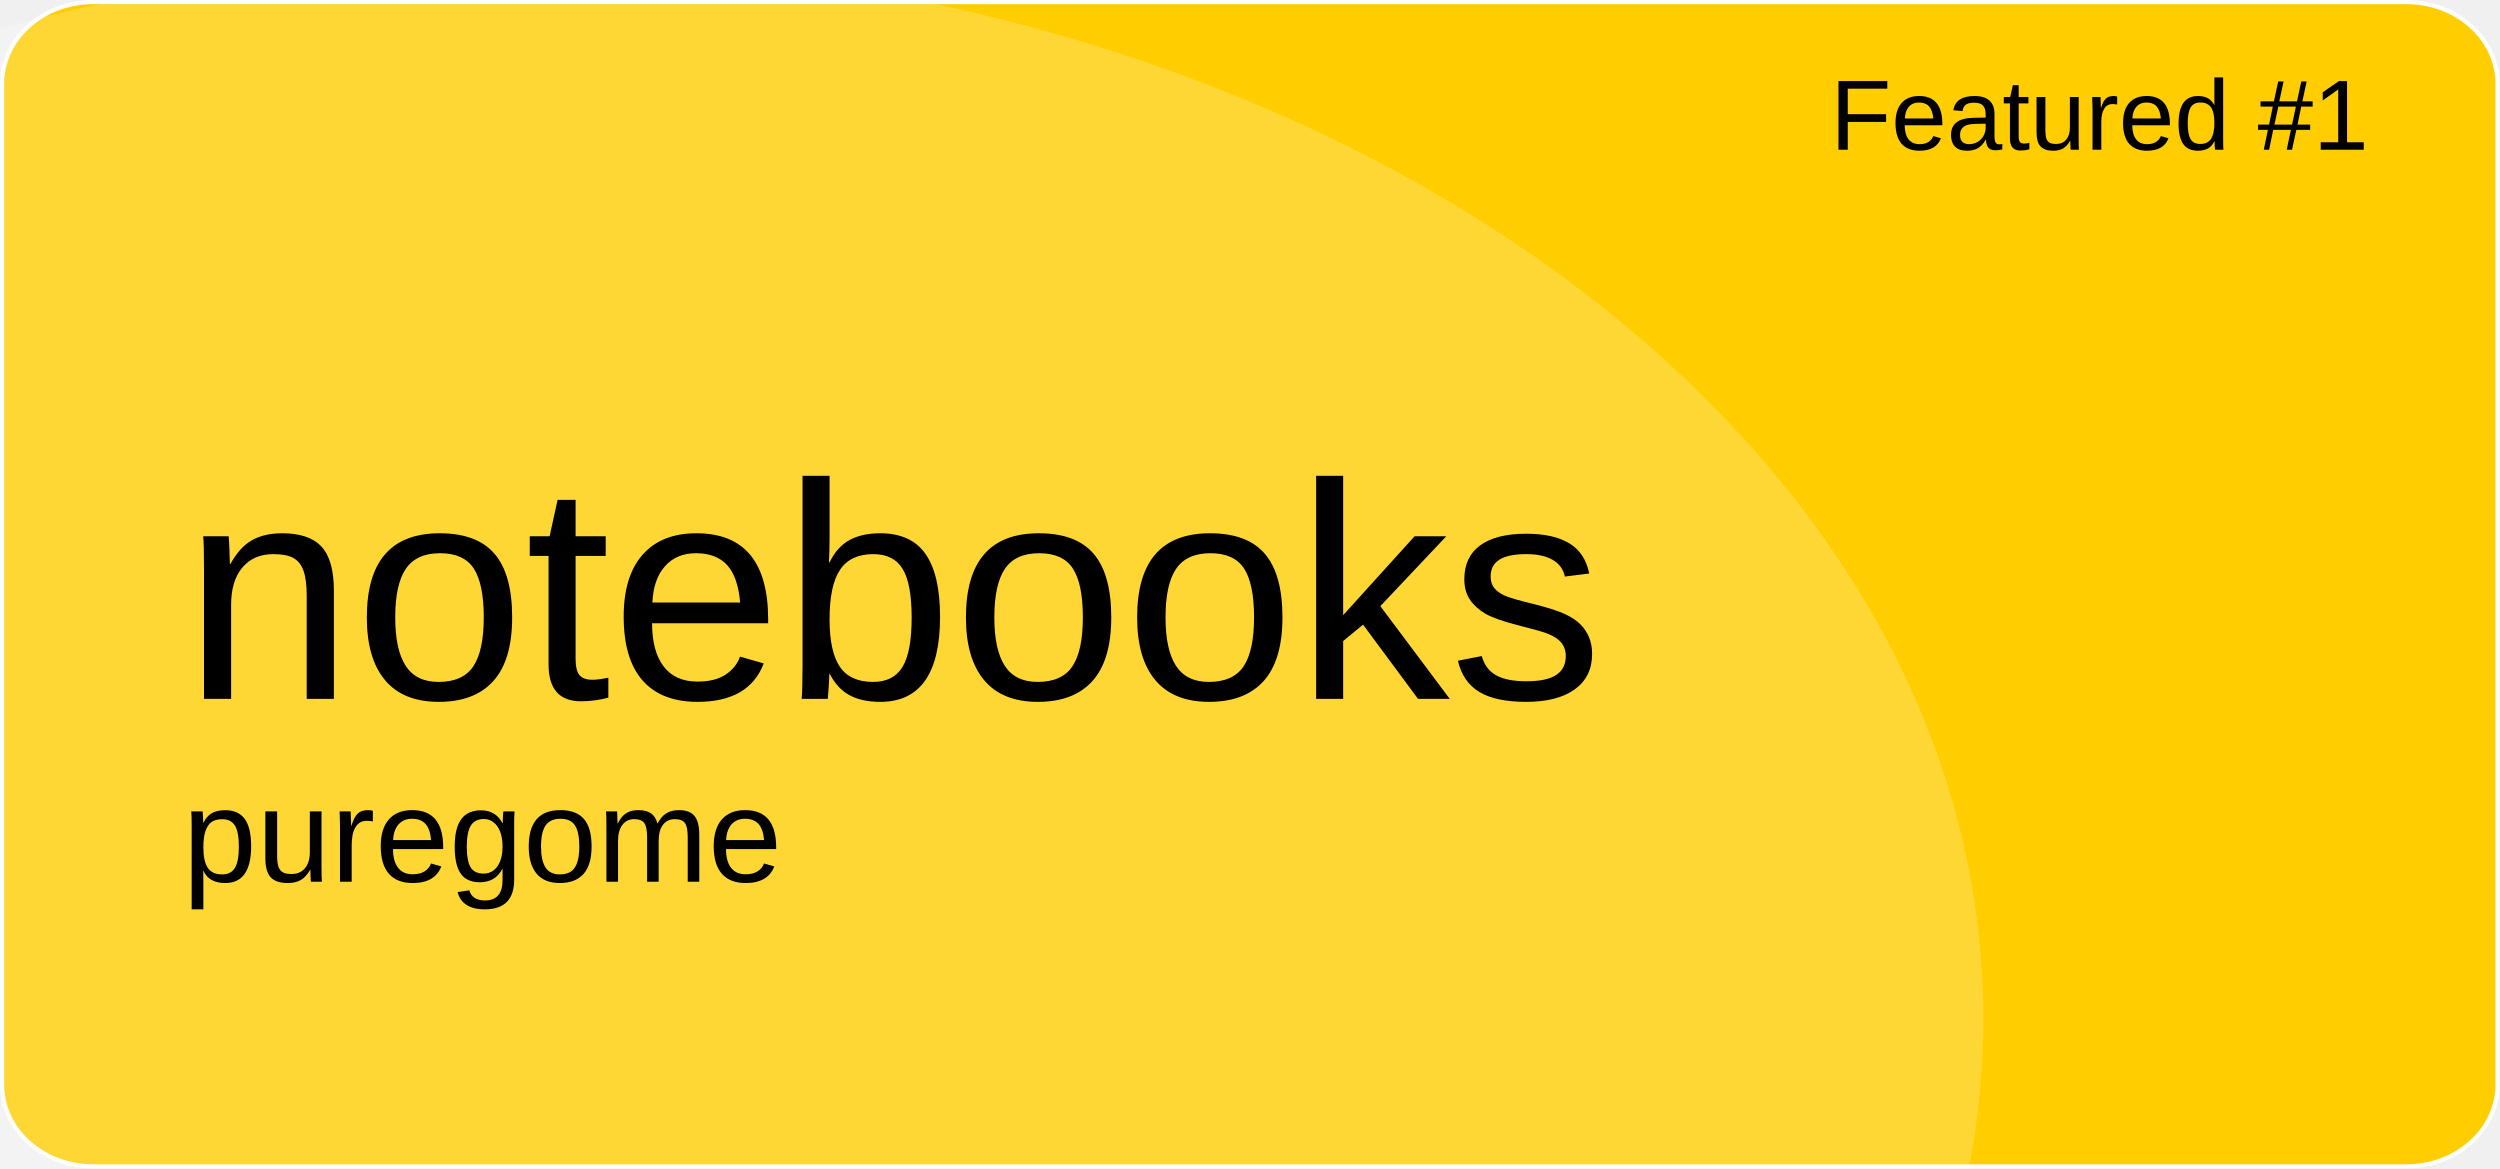
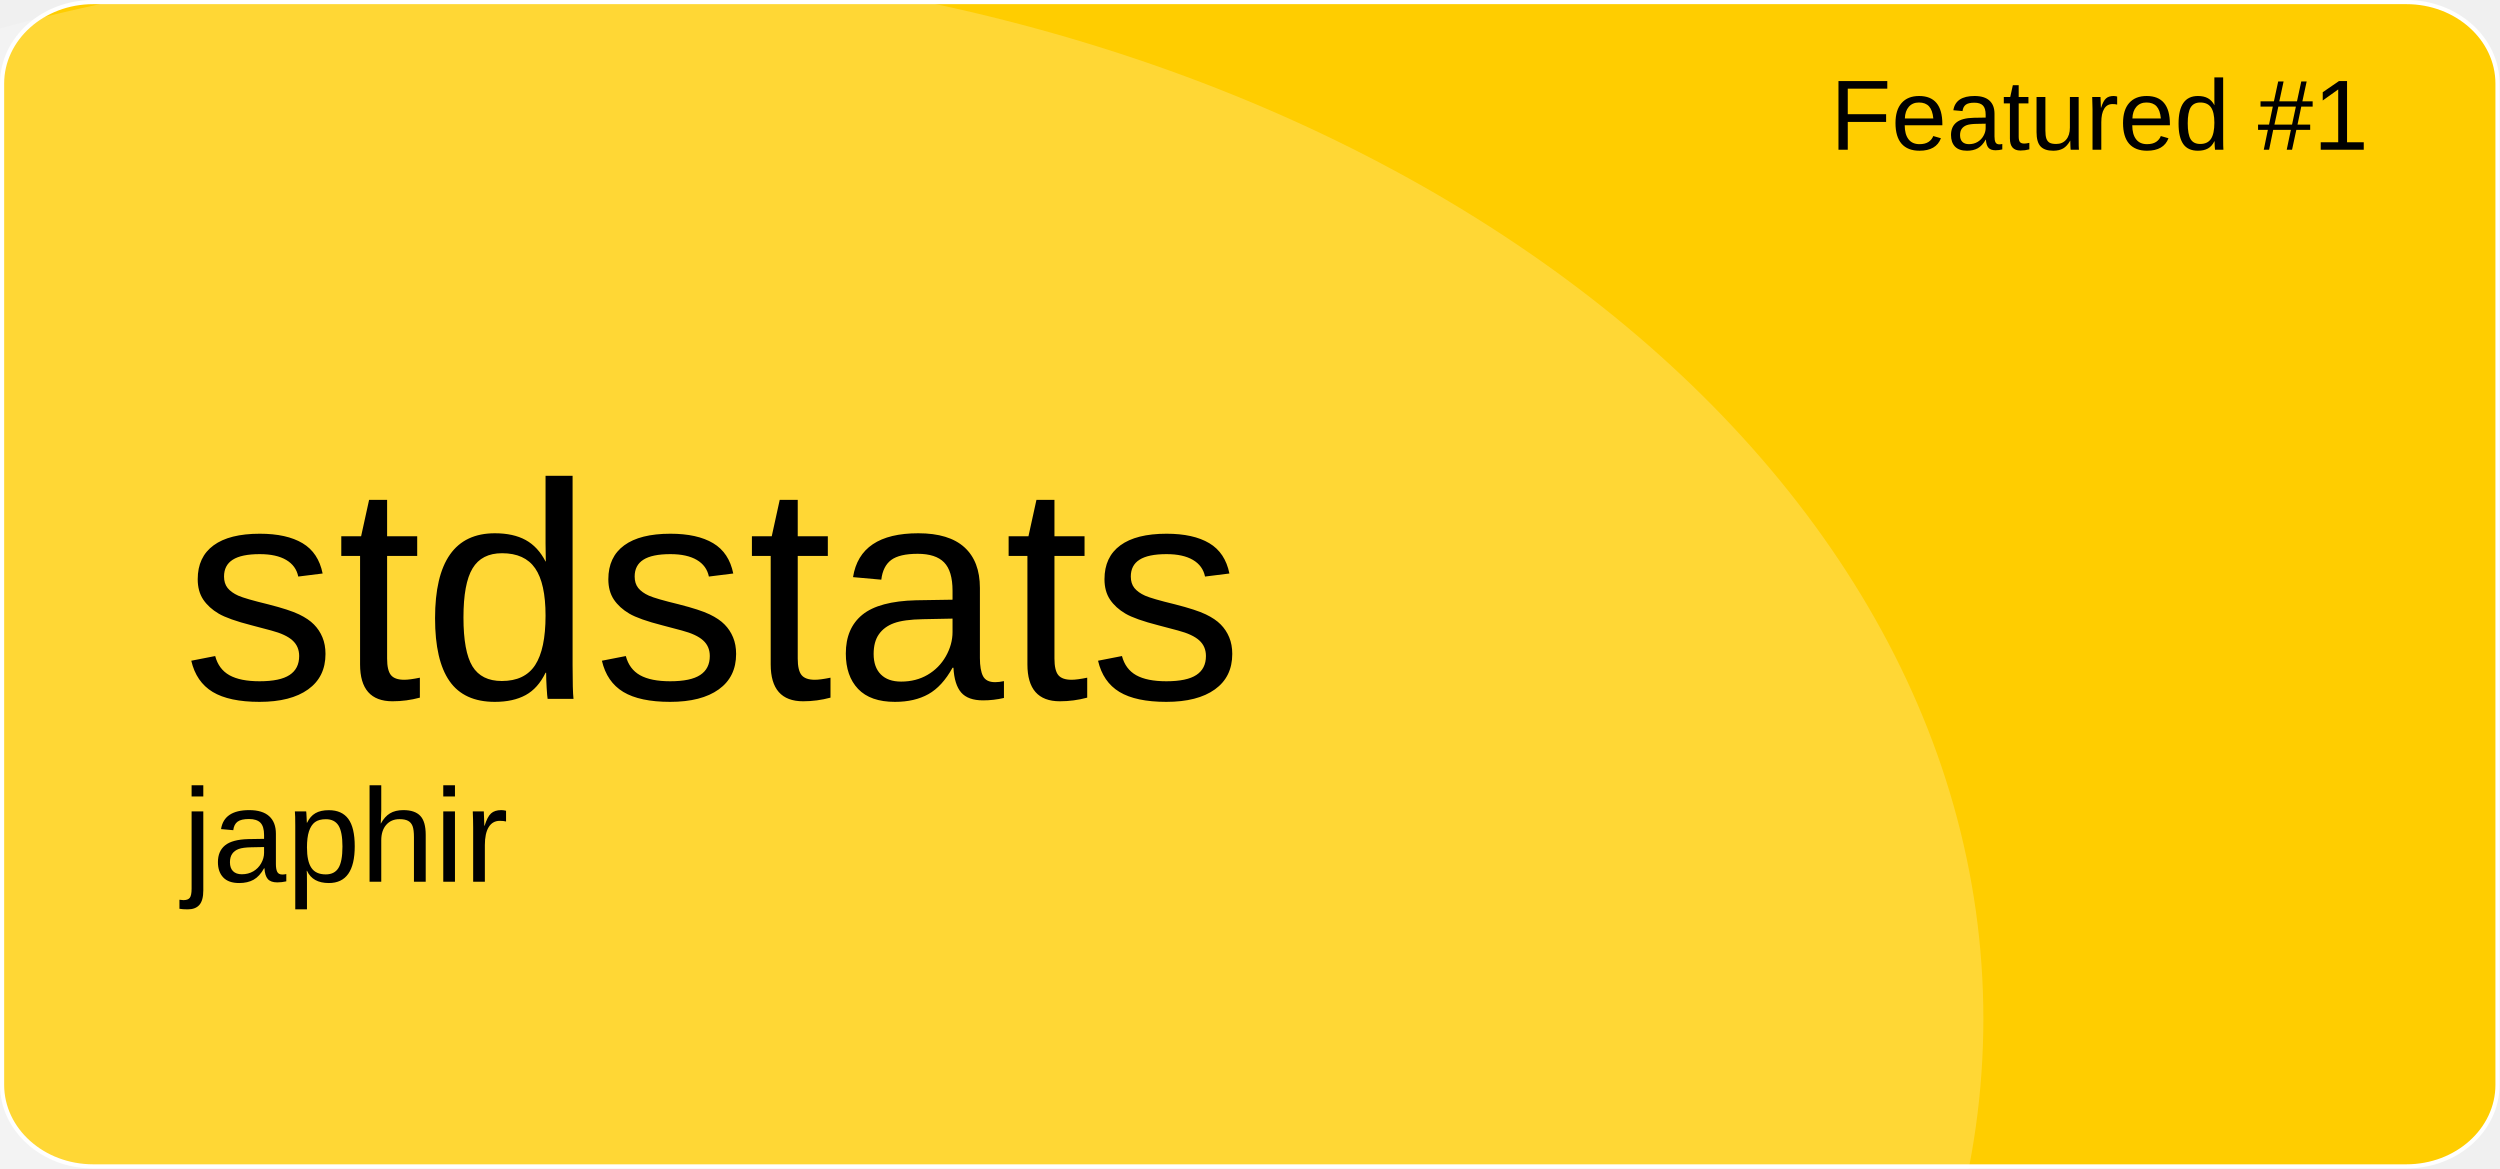
<svg xmlns="http://www.w3.org/2000/svg" version="1.1" id="a" x="0px" y="0px" viewBox="0 0 601 281" style="enable-background:new 0 0 601 281;" xml:space="preserve">
  <style type="text/css">
	.st0{fill:#FFCD00;stroke:#FFFFFF;stroke-miterlimit:10;}
	.st1{opacity:0.21;fill:#FFFFFF;enable-background:new    ;}
	.st2{font-family:'Arial';}
	.st3{font-size:24px;}
	.st4{font-size:74px;}
	.st5{font-size:32px;}
</style>
  <path id="b" class="st0" d="M22.4,0.5h556.1c12.1,0,21.9,8.8,21.9,19.6v240.7c0,10.8-9.8,19.6-21.9,19.6H22.4  c-12.1,0-21.9-8.8-21.9-19.6V20.1C0.5,9.3,10.3,0.5,22.4,0.5z" />
  <ellipse class="st1" cx="124.5" cy="244.9" rx="352.3" ry="254.4" />
  <text transform="matrix(1 0 0 1 440 36)" class="st2 st3">Featured #1</text>
-   <text transform="matrix(1 0 0 1 43.92 168.01)" class="st2 st4">notebooks</text>
-   <text transform="matrix(1 0 0 1 43.92 211.97)" class="st2 st5">puregome</text>
+   <text transform="matrix(1 0 0 1 43.92 168.01)" class="st2 st4">stdstats</text>
+   <text transform="matrix(1 0 0 1 43.92 211.97)" class="st2 st5">japhir</text>
</svg>
